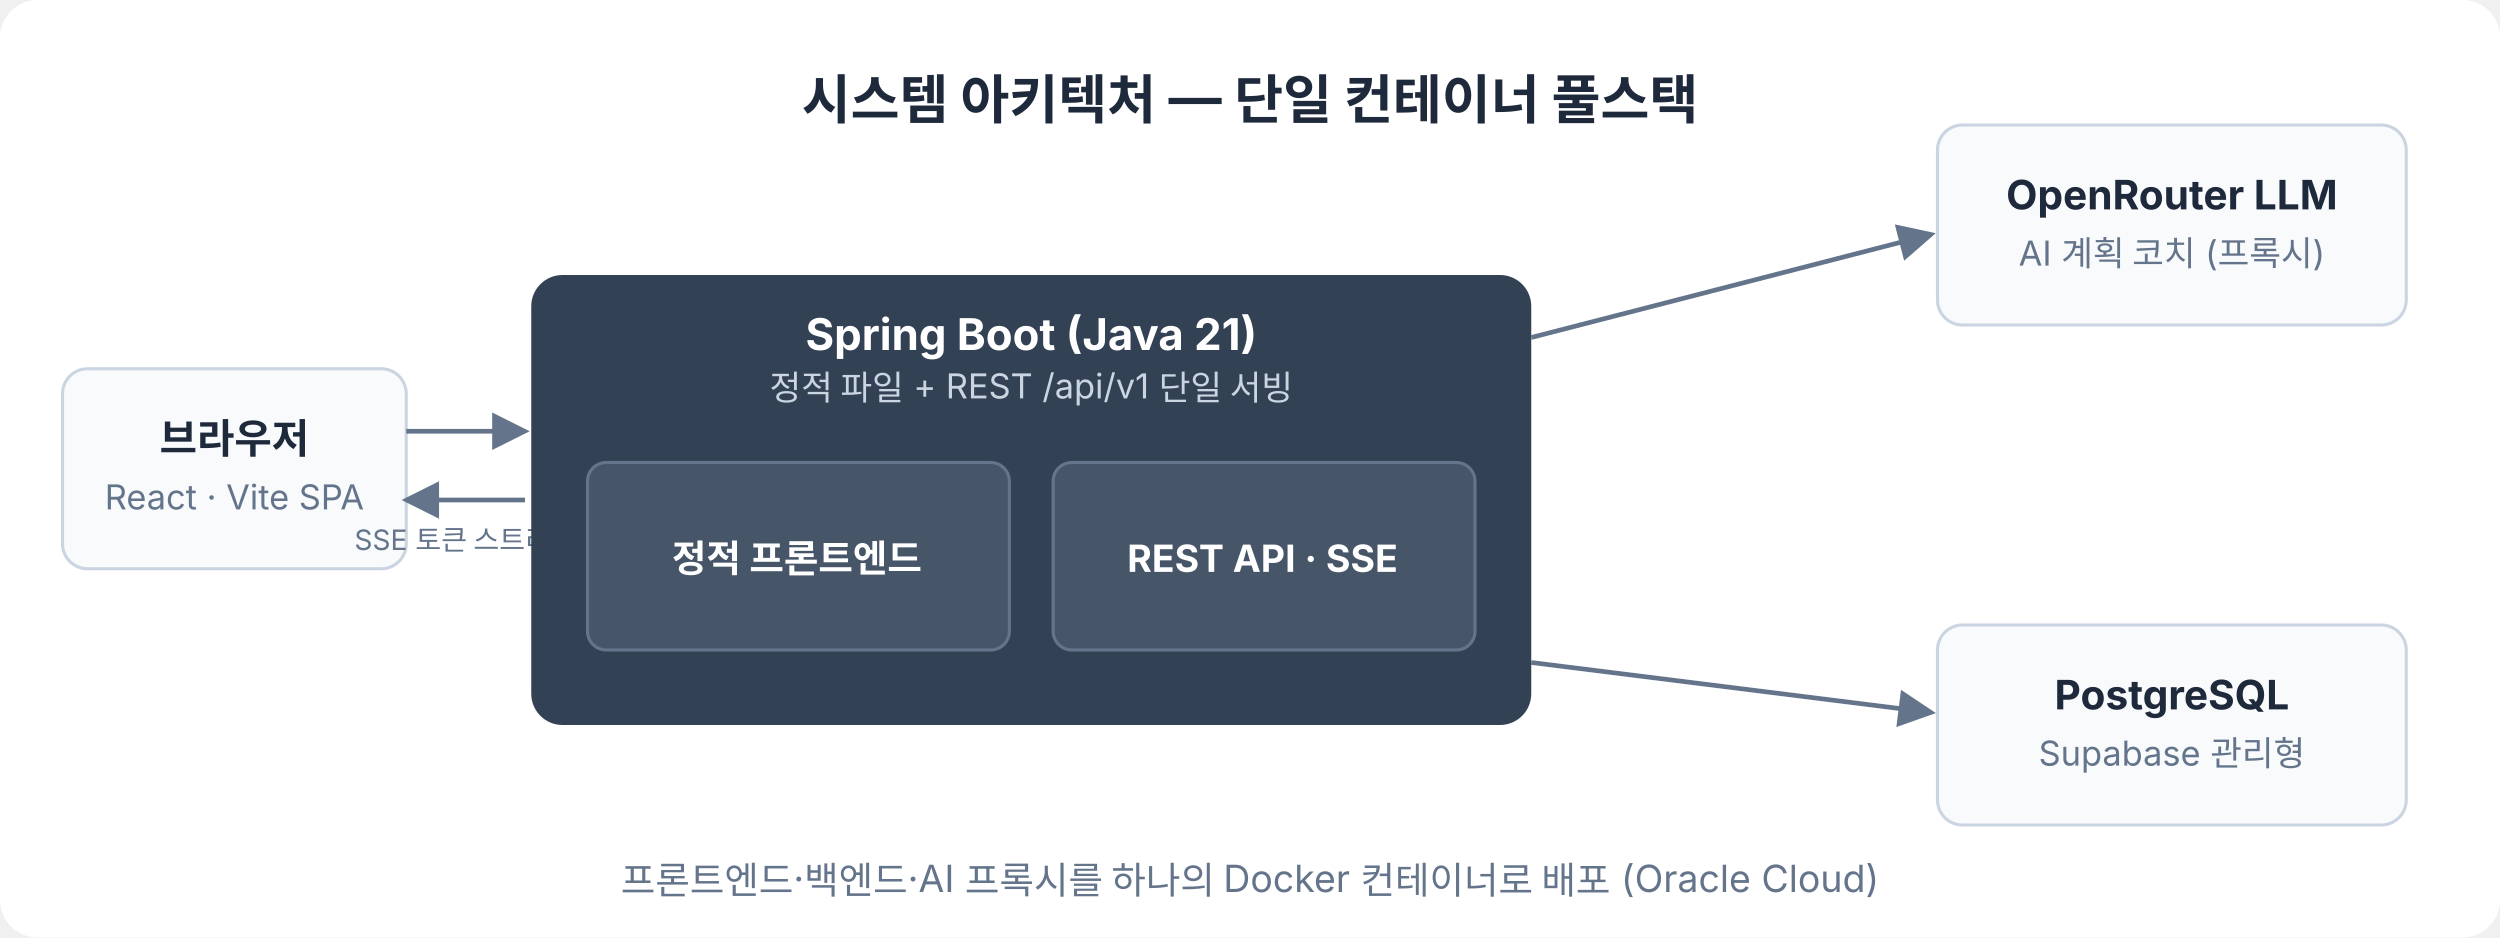
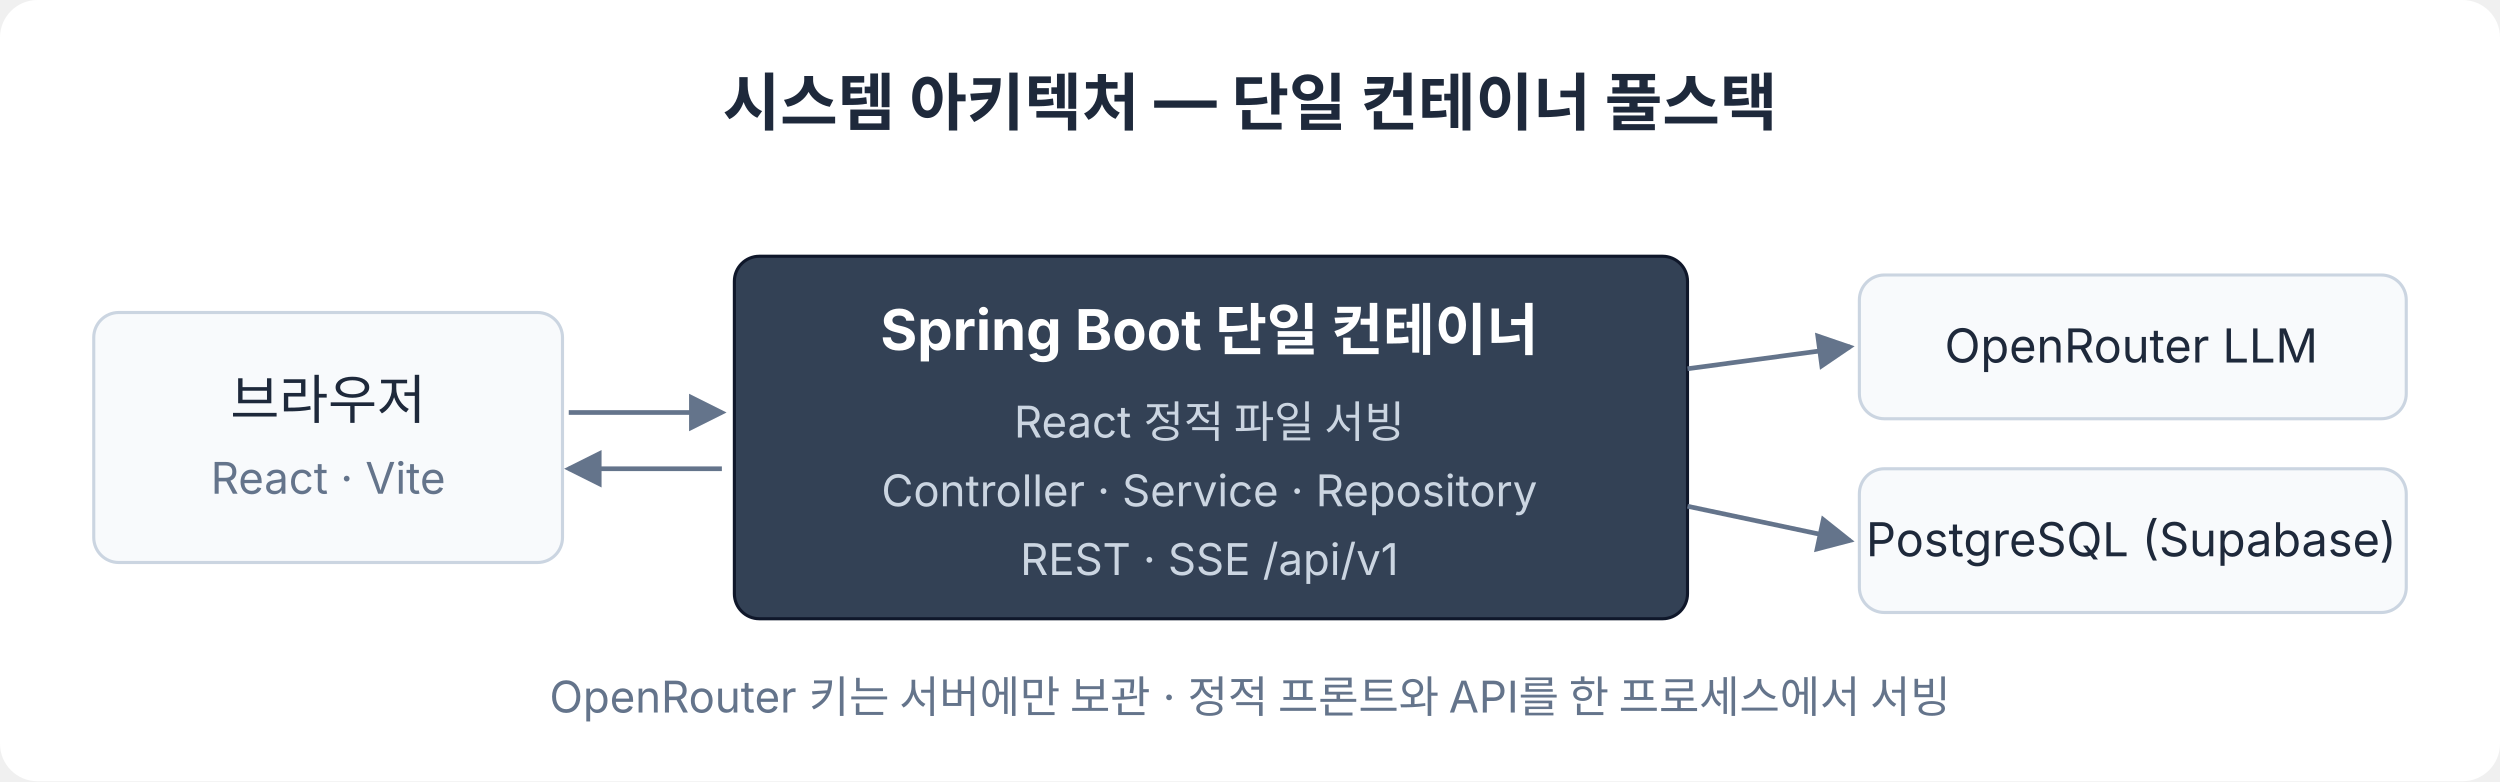
- <svg xmlns="http://www.w3.org/2000/svg" viewBox="0 0 800 300" font-family="-apple-system, 'Segoe UI', 'Malgun Gothic', sans-serif">
+ <svg xmlns="http://www.w3.org/2000/svg" viewBox="0 0 800 250" font-family="-apple-system, 'Segoe UI', 'Malgun Gothic', sans-serif">
  <defs>
    <marker id="arrow" markerWidth="8" markerHeight="8" refX="7" refY="4" orient="auto">
      <path d="M0,0 L8,4 L0,8 z" fill="#64748b" />
    </marker>
  </defs>
-   <rect width="800" height="300" fill="#ffffff" rx="12" />
-   <text x="400" y="38" text-anchor="middle" font-size="17" font-weight="bold" fill="#1e293b">시스템 아키텍처 — 단일 컨테이너 풀스택</text>
-   <rect x="20" y="118" width="110" height="64" rx="8" fill="#f8fafc" stroke="#cbd5e1" />
-   <text x="75" y="145" text-anchor="middle" font-size="13" font-weight="bold" fill="#1e293b">브라우저</text>
-   <text x="75" y="163" text-anchor="middle" font-size="11" fill="#64748b">React · Vite SPA</text>
-   <line x1="130" y1="138" x2="168" y2="138" stroke="#64748b" stroke-width="1.5" marker-end="url(#arrow)" />
-   <line x1="168" y1="160" x2="130" y2="160" stroke="#64748b" stroke-width="1.5" marker-end="url(#arrow)" />
-   <text x="149" y="176" text-anchor="middle" font-size="9" fill="#64748b">SSE 토큰 스트리밍</text>
-   <rect x="170" y="88" width="320" height="144" rx="10" fill="#334155" />
-   <text x="330" y="112" text-anchor="middle" font-size="14" font-weight="bold" fill="#ffffff">Spring Boot (Java 21)</text>
-   <text x="330" y="128" text-anchor="middle" font-size="11" fill="#cbd5e1">정적 파일 + REST /api/v1 단일 서빙</text>
-   <rect x="188" y="148" width="135" height="60" rx="6" fill="#475569" stroke="#64748b" />
-   <text x="255" y="183" text-anchor="middle" font-size="12" font-weight="bold" fill="#ffffff">정적 프론트엔드</text>
-   <rect x="337" y="148" width="135" height="60" rx="6" fill="#475569" stroke="#64748b" />
-   <text x="404" y="183" text-anchor="middle" font-size="12" font-weight="bold" fill="#ffffff">REST API · SSE</text>
-   <line x1="490" y1="108" x2="618" y2="75" stroke="#64748b" stroke-width="1.5" marker-end="url(#arrow)" />
-   <line x1="490" y1="212" x2="618" y2="228" stroke="#64748b" stroke-width="1.5" marker-end="url(#arrow)" />
-   <rect x="620" y="40" width="150" height="64" rx="8" fill="#f8fafc" stroke="#cbd5e1" />
-   <text x="695" y="67" text-anchor="middle" font-size="13" font-weight="bold" fill="#1e293b">OpenRouter LLM</text>
-   <text x="695" y="85" text-anchor="middle" font-size="11" fill="#64748b">AI 계획 코치 (프록시)</text>
-   <rect x="620" y="200" width="150" height="64" rx="8" fill="#f8fafc" stroke="#cbd5e1" />
-   <text x="695" y="227" text-anchor="middle" font-size="13" font-weight="bold" fill="#1e293b">PostgreSQL</text>
-   <text x="695" y="245" text-anchor="middle" font-size="11" fill="#64748b">Supabase 관리형</text>
-   <text x="400" y="286" text-anchor="middle" font-size="12" fill="#64748b">프론트엔드·백엔드·AI 프록시를 하나의 Docker 컨테이너로 배포 (Oracle Cloud)</text>
+   <rect x="0" y="0" width="800" height="250" rx="12" fill="#ffffff" />
+   <text x="400" y="40" text-anchor="middle" font-size="20" font-weight="bold" fill="#1e293b">시스템 아키텍처 — 단일 컨테이너 풀스택</text>
+   <rect x="30" y="100" width="150" height="80" rx="8" fill="#f8fafc" stroke="#cbd5e1" />
+   <text x="105" y="134" text-anchor="middle" font-size="17" fill="#1e293b">브라우저</text>
+   <text x="105" y="158" text-anchor="middle" font-size="14" fill="#64748b">React · Vite</text>
+   <line x1="182" y1="132" x2="231" y2="132" stroke="#64748b" stroke-width="1.5" marker-end="url(#arrow)" />
+   <line x1="231" y1="150" x2="182" y2="150" stroke="#64748b" stroke-width="1.5" marker-end="url(#arrow)" />
+   <rect x="235" y="82" width="305" height="116" rx="8" fill="#334155" stroke="#0f172a" />
+   <text x="387" y="112" text-anchor="middle" font-size="18" font-weight="bold" fill="#ffffff">Spring Boot 단일 컨테이너</text>
+   <text x="387" y="140" text-anchor="middle" font-size="14" fill="#cbd5e1">React 정적 파일 서빙</text>
+   <text x="387" y="162" text-anchor="middle" font-size="14" fill="#cbd5e1">Controller · Service · Repository</text>
+   <text x="387" y="184" text-anchor="middle" font-size="14" fill="#cbd5e1">REST · SSE  /api/v1</text>
+   <line x1="540" y1="118" x2="592" y2="111" stroke="#64748b" stroke-width="1.5" marker-end="url(#arrow)" />
+   <line x1="540" y1="162" x2="592" y2="173" stroke="#64748b" stroke-width="1.5" marker-end="url(#arrow)" />
+   <rect x="595" y="88" width="175" height="46" rx="8" fill="#f8fafc" stroke="#cbd5e1" />
+   <text x="682" y="116" text-anchor="middle" font-size="15" fill="#1e293b">OpenRouter LLM</text>
+   <rect x="595" y="150" width="175" height="46" rx="8" fill="#f8fafc" stroke="#cbd5e1" />
+   <text x="682" y="178" text-anchor="middle" font-size="15" fill="#1e293b">PostgreSQL (Supabase)</text>
+   <text x="400" y="228" text-anchor="middle" font-size="14" fill="#64748b">OpenRouter 키는 서버에만 보관 · 정적 프론트와 API를 한 프로세스에서 서빙</text>
</svg>
